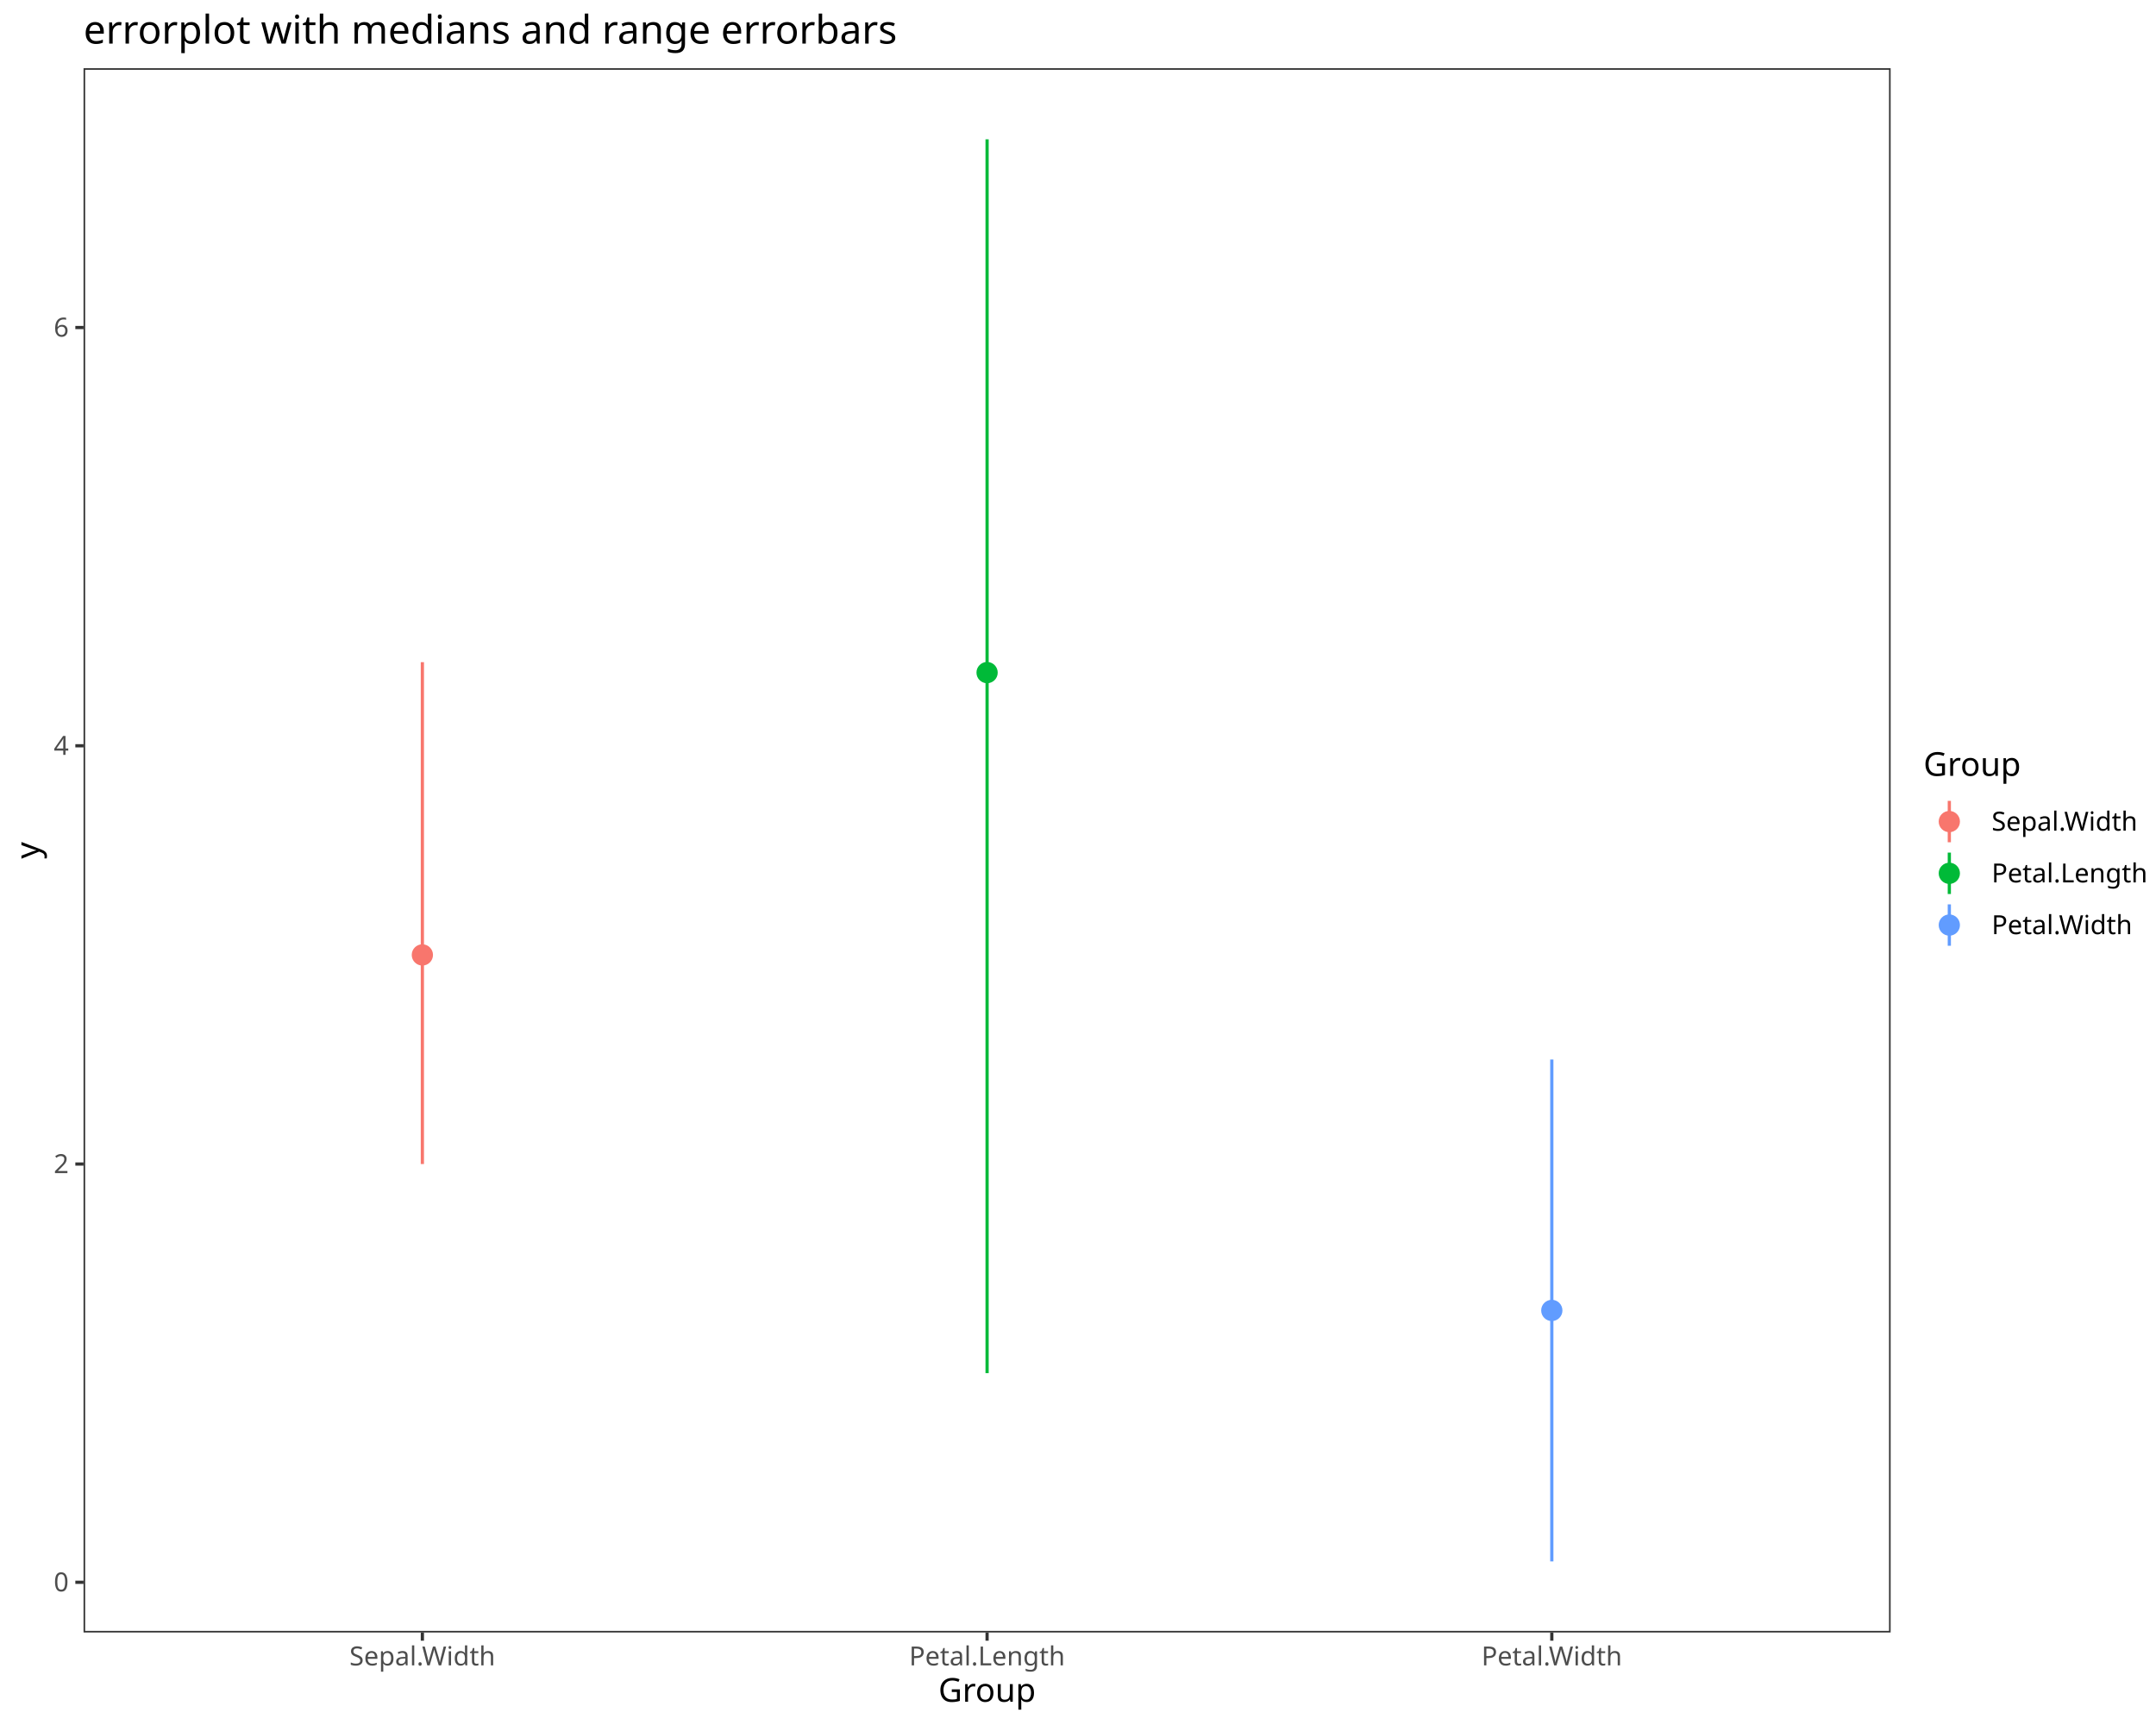
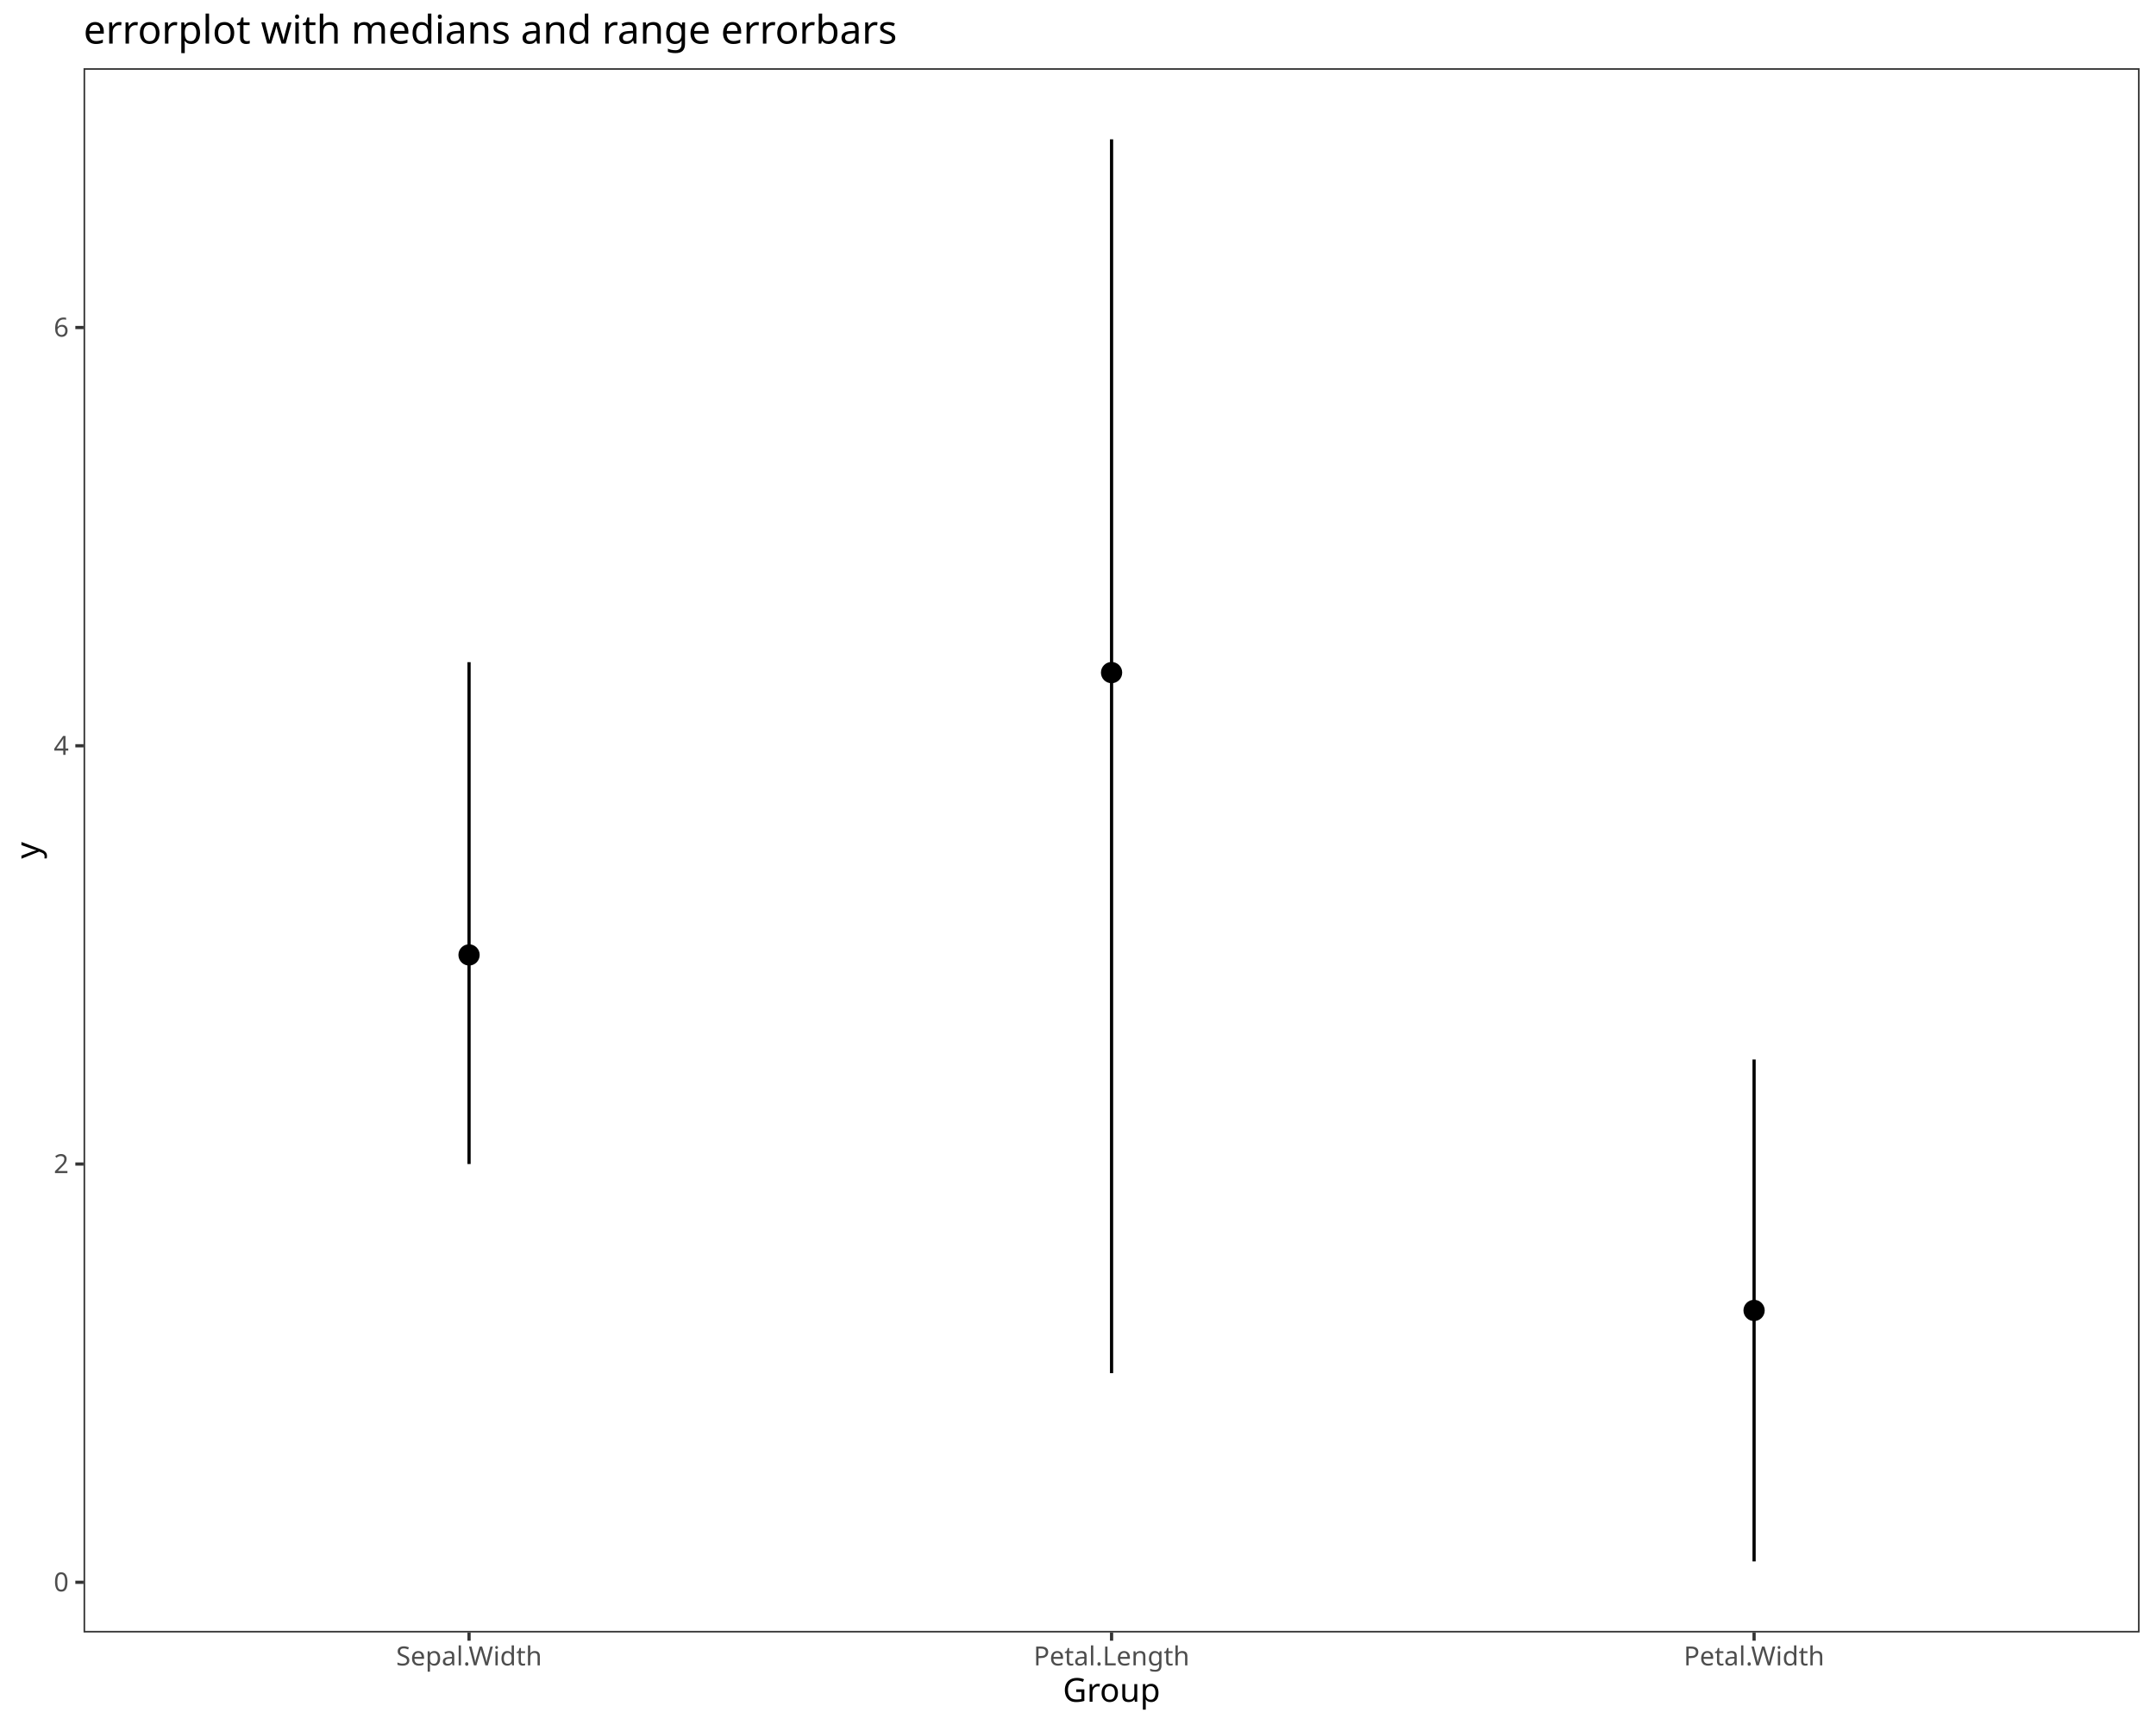
<svg xmlns="http://www.w3.org/2000/svg" class="svglite" data-engine-version="2.0" width="720.00pt" height="576.00pt" viewBox="0 0 720.00 576.00">
  <defs>
    <style type="text/css">
    .svglite line, .svglite polyline, .svglite polygon, .svglite path, .svglite rect, .svglite circle {
      fill: none;
      stroke: #000000;
      stroke-linecap: round;
      stroke-linejoin: round;
      stroke-miterlimit: 10.00;
    }
  </style>
  </defs>
  <rect width="100%" height="100%" style="stroke: none; fill: #FFFFFF;" />
  <defs>
    <clipPath id="cpMC4wMHw3MjAuMDB8MC4wMHw1NzYuMDA=">
      <rect x="0.00" y="0.00" width="720.00" height="576.00" />
    </clipPath>
  </defs>
  <g clip-path="url(#cpMC4wMHw3MjAuMDB8MC4wMHw1NzYuMDA=)">
    <rect x="0.00" y="0.00" width="720.00" height="576.00" style="stroke-width: 1.07; stroke: #FFFFFF; fill: #FFFFFF;" />
  </g>
  <defs>
-     <clipPath id="cpMjcuOTB8NjMxLjM4fDIyLjc4fDU0NS4xMQ==">
-       <rect x="27.90" y="22.78" width="603.48" height="522.33" />
+     <clipPath id="cpMjcuOTB8NzE0LjUyfDIyLjc4fDU0NS4xMQ==">
+       <rect x="27.90" y="22.78" width="686.62" height="522.33" />
    </clipPath>
  </defs>
-   <g clip-path="url(#cpMjcuOTB8NjMxLjM4fDIyLjc4fDU0NS4xMQ==)">
-     <rect x="27.90" y="22.78" width="603.48" height="522.33" style="stroke-width: 1.07; stroke: none; fill: #FFFFFF;" />
-     <line x1="141.05" y1="388.69" x2="141.05" y2="221.10" style="stroke-width: 1.07; stroke: #F8766D; stroke-linecap: butt;" />
-     <line x1="329.64" y1="458.52" x2="329.64" y2="46.53" style="stroke-width: 1.07; stroke: #00BA38; stroke-linecap: butt;" />
-     <line x1="518.23" y1="521.37" x2="518.23" y2="353.78" style="stroke-width: 1.07; stroke: #619CFF; stroke-linecap: butt;" />
-     <circle cx="141.05" cy="318.86" r="2.84" style="stroke-width: 1.42; stroke: #F8766D; fill: #F8766D;" />
-     <circle cx="329.64" cy="224.59" r="2.84" style="stroke-width: 1.42; stroke: #00BA38; fill: #00BA38;" />
-     <circle cx="518.23" cy="437.57" r="2.84" style="stroke-width: 1.42; stroke: #619CFF; fill: #619CFF;" />
-     <rect x="27.90" y="22.78" width="603.48" height="522.33" style="stroke-width: 1.07; stroke: #333333;" />
+   <g clip-path="url(#cpMjcuOTB8NzE0LjUyfDIyLjc4fDU0NS4xMQ==)">
+     <rect x="27.90" y="22.78" width="686.62" height="522.33" style="stroke-width: 1.07; stroke: none; fill: #FFFFFF;" />
+     <line x1="156.64" y1="388.69" x2="156.64" y2="221.10" style="stroke-width: 1.07; stroke-linecap: butt;" />
+     <line x1="371.21" y1="458.52" x2="371.21" y2="46.53" style="stroke-width: 1.07; stroke-linecap: butt;" />
+     <line x1="585.78" y1="521.37" x2="585.78" y2="353.78" style="stroke-width: 1.07; stroke-linecap: butt;" />
+     <circle cx="156.64" cy="318.86" r="2.84" style="stroke-width: 1.42; fill: #000000;" />
+     <circle cx="371.21" cy="224.59" r="2.84" style="stroke-width: 1.42; fill: #000000;" />
+     <circle cx="585.78" cy="437.57" r="2.84" style="stroke-width: 1.42; fill: #000000;" />
+     <rect x="27.90" y="22.78" width="686.62" height="522.33" style="stroke-width: 1.07; stroke: #333333;" />
  </g>
  <g clip-path="url(#cpMC4wMHw3MjAuMDB8MC4wMHw1NzYuMDA=)">
    <text x="22.97" y="531.38" text-anchor="end" style="font-size: 8.80px; fill: #4D4D4D; font-family: sans;" textLength="4.89px" lengthAdjust="spacingAndGlyphs">0</text>
    <text x="22.97" y="391.72" text-anchor="end" style="font-size: 8.80px; fill: #4D4D4D; font-family: sans;" textLength="4.89px" lengthAdjust="spacingAndGlyphs">2</text>
    <text x="22.97" y="252.06" text-anchor="end" style="font-size: 8.80px; fill: #4D4D4D; font-family: sans;" textLength="4.89px" lengthAdjust="spacingAndGlyphs">4</text>
    <text x="22.97" y="112.40" text-anchor="end" style="font-size: 8.80px; fill: #4D4D4D; font-family: sans;" textLength="4.89px" lengthAdjust="spacingAndGlyphs">6</text>
    <polyline points="25.16,528.35 27.90,528.35 " style="stroke-width: 1.07; stroke: #333333; stroke-linecap: butt;" />
    <polyline points="25.16,388.69 27.90,388.69 " style="stroke-width: 1.07; stroke: #333333; stroke-linecap: butt;" />
    <polyline points="25.16,249.03 27.90,249.03 " style="stroke-width: 1.07; stroke: #333333; stroke-linecap: butt;" />
    <polyline points="25.16,109.37 27.90,109.37 " style="stroke-width: 1.07; stroke: #333333; stroke-linecap: butt;" />
-     <polyline points="141.05,547.85 141.05,545.11 " style="stroke-width: 1.07; stroke: #333333; stroke-linecap: butt;" />
-     <polyline points="329.64,547.85 329.64,545.11 " style="stroke-width: 1.07; stroke: #333333; stroke-linecap: butt;" />
-     <polyline points="518.23,547.85 518.23,545.11 " style="stroke-width: 1.07; stroke: #333333; stroke-linecap: butt;" />
-     <text x="141.05" y="556.10" text-anchor="middle" style="font-size: 8.80px; fill: #4D4D4D; font-family: sans;" textLength="47.45px" lengthAdjust="spacingAndGlyphs">Sepal.Width</text>
-     <text x="329.64" y="556.10" text-anchor="middle" style="font-size: 8.80px; fill: #4D4D4D; font-family: sans;" textLength="49.42px" lengthAdjust="spacingAndGlyphs">Petal.Length</text>
-     <text x="518.23" y="556.10" text-anchor="middle" style="font-size: 8.80px; fill: #4D4D4D; font-family: sans;" textLength="45.00px" lengthAdjust="spacingAndGlyphs">Petal.Width</text>
-     <text x="329.64" y="568.24" text-anchor="middle" style="font-size: 11.00px; font-family: sans;" textLength="30.58px" lengthAdjust="spacingAndGlyphs">Group</text>
+     <polyline points="156.64,547.85 156.64,545.11 " style="stroke-width: 1.07; stroke: #333333; stroke-linecap: butt;" />
+     <polyline points="371.21,547.85 371.21,545.11 " style="stroke-width: 1.07; stroke: #333333; stroke-linecap: butt;" />
+     <polyline points="585.78,547.85 585.78,545.11 " style="stroke-width: 1.07; stroke: #333333; stroke-linecap: butt;" />
+     <text x="156.64" y="556.10" text-anchor="middle" style="font-size: 8.80px; fill: #4D4D4D; font-family: sans;" textLength="47.45px" lengthAdjust="spacingAndGlyphs">Sepal.Width</text>
+     <text x="371.21" y="556.10" text-anchor="middle" style="font-size: 8.80px; fill: #4D4D4D; font-family: sans;" textLength="49.42px" lengthAdjust="spacingAndGlyphs">Petal.Length</text>
+     <text x="585.78" y="556.10" text-anchor="middle" style="font-size: 8.80px; fill: #4D4D4D; font-family: sans;" textLength="45.00px" lengthAdjust="spacingAndGlyphs">Petal.Width</text>
+     <text x="371.21" y="568.24" text-anchor="middle" style="font-size: 11.00px; font-family: sans;" textLength="30.58px" lengthAdjust="spacingAndGlyphs">Group</text>
    <text transform="translate(13.05,283.95) rotate(-90)" text-anchor="middle" style="font-size: 11.00px; font-family: sans;" textLength="5.50px" lengthAdjust="spacingAndGlyphs">y</text>
-     <rect x="642.34" y="250.36" width="72.18" height="67.17" style="stroke-width: 1.07; stroke: none; fill: #FFFFFF;" />
-     <text x="642.34" y="259.07" style="font-size: 11.00px; font-family: sans;" textLength="30.58px" lengthAdjust="spacingAndGlyphs">Group</text>
-     <rect x="642.34" y="265.69" width="17.28" height="17.28" style="stroke-width: 1.07; stroke: none; fill: #FFFFFF;" />
-     <line x1="650.98" y1="281.25" x2="650.98" y2="267.42" style="stroke-width: 1.07; stroke: #F8766D; stroke-linecap: butt;" />
-     <circle cx="650.98" cy="274.33" r="2.84" style="stroke-width: 1.42; stroke: #F8766D; fill: #F8766D;" />
-     <rect x="642.34" y="282.97" width="17.28" height="17.28" style="stroke-width: 1.07; stroke: none; fill: #FFFFFF;" />
-     <line x1="650.98" y1="298.53" x2="650.98" y2="284.70" style="stroke-width: 1.07; stroke: #00BA38; stroke-linecap: butt;" />
-     <circle cx="650.98" cy="291.61" r="2.84" style="stroke-width: 1.42; stroke: #00BA38; fill: #00BA38;" />
-     <rect x="642.34" y="300.25" width="17.28" height="17.28" style="stroke-width: 1.07; stroke: none; fill: #FFFFFF;" />
-     <line x1="650.98" y1="315.81" x2="650.98" y2="301.98" style="stroke-width: 1.07; stroke: #619CFF; stroke-linecap: butt;" />
-     <circle cx="650.98" cy="308.89" r="2.84" style="stroke-width: 1.42; stroke: #619CFF; fill: #619CFF;" />
-     <text x="665.10" y="277.36" style="font-size: 8.80px; font-family: sans;" textLength="47.45px" lengthAdjust="spacingAndGlyphs">Sepal.Width</text>
-     <text x="665.10" y="294.64" style="font-size: 8.80px; font-family: sans;" textLength="49.42px" lengthAdjust="spacingAndGlyphs">Petal.Length</text>
-     <text x="665.10" y="311.92" style="font-size: 8.80px; font-family: sans;" textLength="45.00px" lengthAdjust="spacingAndGlyphs">Petal.Width</text>
    <text x="27.90" y="14.56" style="font-size: 13.20px; font-family: sans;" textLength="250.21px" lengthAdjust="spacingAndGlyphs">errorplot with medians and range errorbars</text>
  </g>
</svg>
